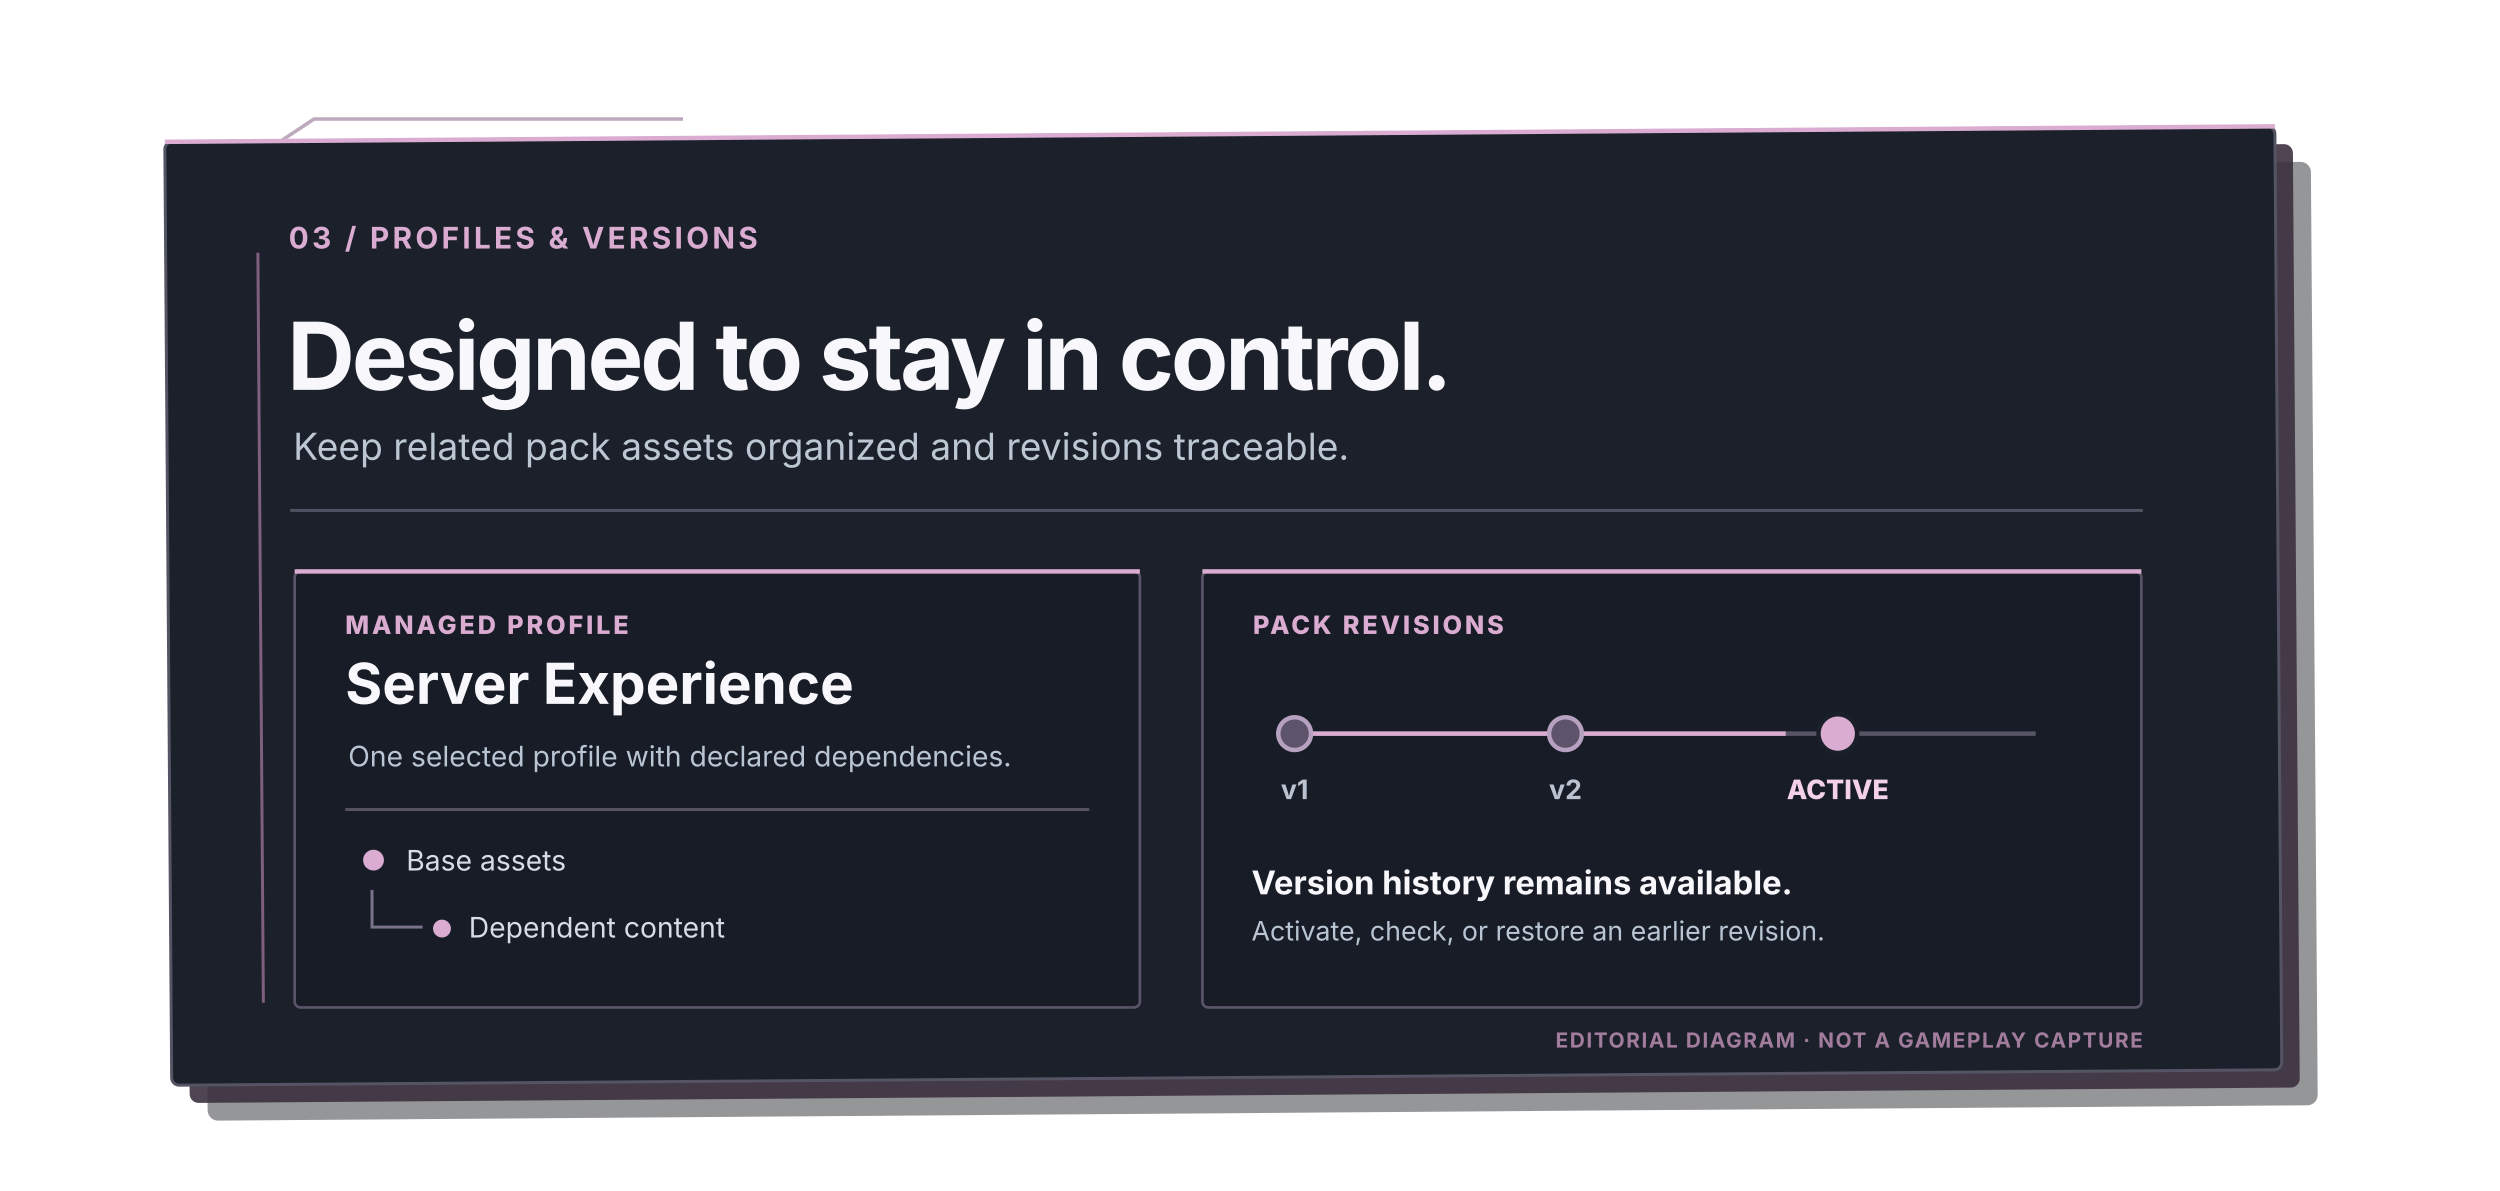
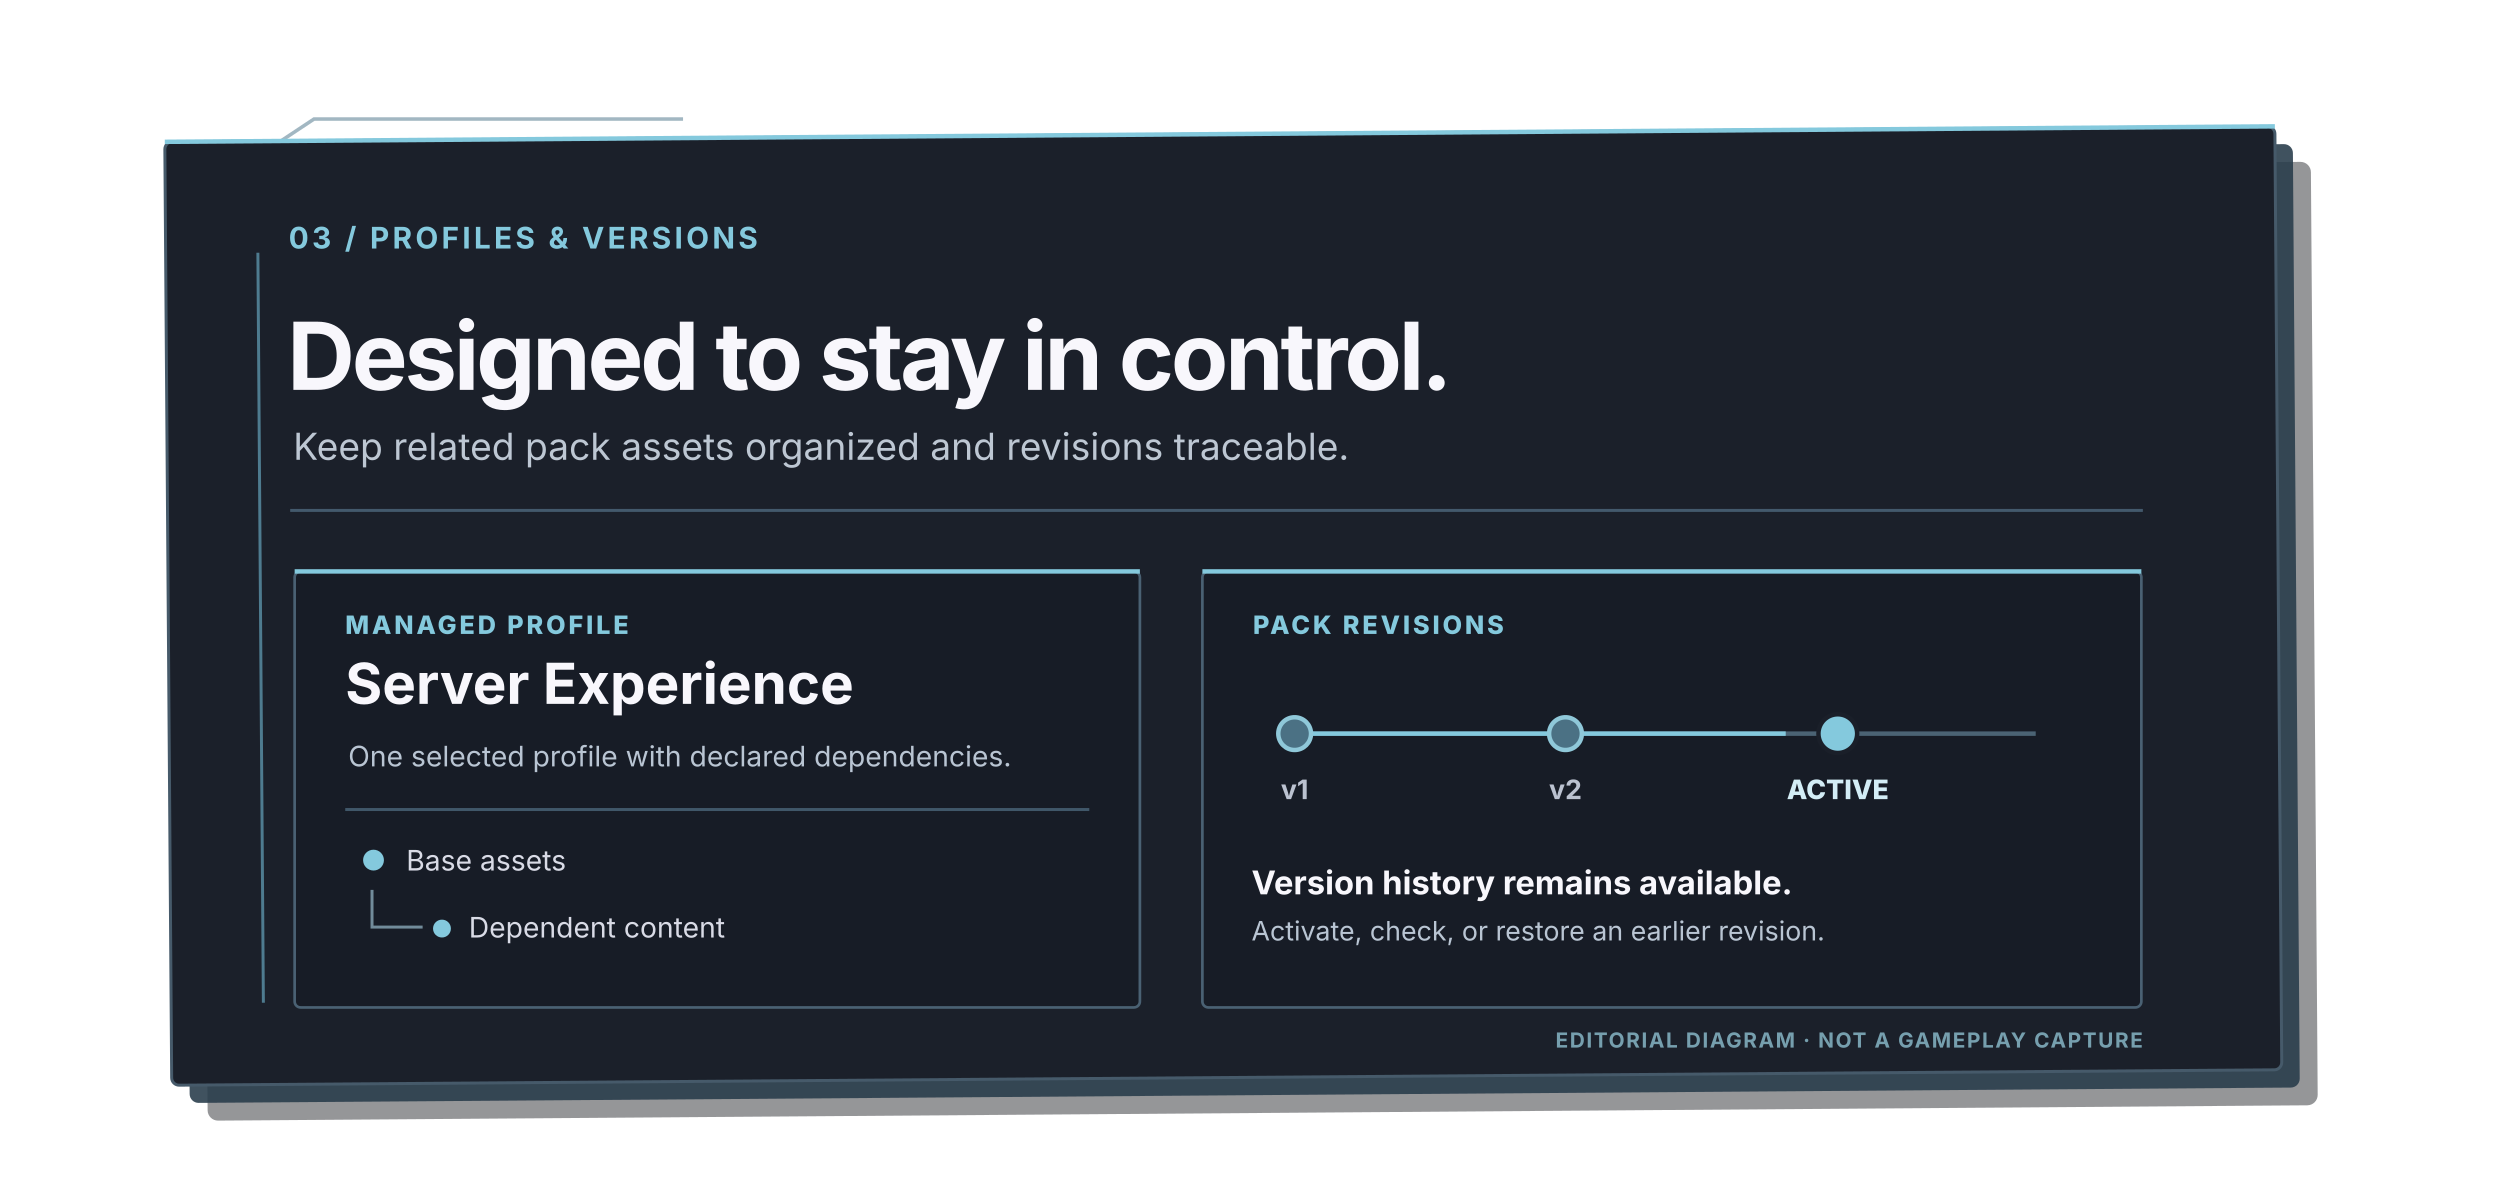
<svg xmlns="http://www.w3.org/2000/svg" width="1680" height="800" viewBox="0 0 1680 800" role="img" aria-label="Designed to stay in control.. Keep related pack assets organized and revisions traceable.">
-   <path d="M134 131L211 80H459" stroke="#7B567C" stroke-width="2.4" fill="none" opacity=".5" />
+   <path d="M134 131L211 80H459" stroke="#456F85" stroke-width="2.4" fill="none" opacity=".5" />
  <g transform="rotate(-.42 835 400)">
    <rect x="137" y="114" width="1418" height="634" rx="7" fill="#020409" opacity=".42" />
-     <rect x="125" y="102" width="1418" height="634" rx="6" fill="#392C3B" opacity=".88" />
-     <rect x="113" y="90" width="1418" height="634" rx="5" fill="#1B202A" stroke="#555465" stroke-width="2" />
-     <path d="M113 90H1531" stroke="#DBACD1" stroke-width="3" />
-     <path d="M175 165V669" stroke="#A576A1" stroke-width="2" opacity=".72" />
+     <rect x="125" y="102" width="1418" height="634" rx="6" fill="#273B4A" opacity=".88" />
+     <rect x="113" y="90" width="1418" height="634" rx="5" fill="#1B202A" stroke="#465A6A" stroke-width="2" />
+     <path d="M113 90H1531" stroke="#84C9DD" stroke-width="3" />
+     <path d="M175 165V669" stroke="#619EB5" stroke-width="2" opacity=".72" />
  </g>
  <g font-family="Inter,Arial,Helvetica,sans-serif">
-     <text x="194" y="167" font-size="20" font-weight="750" letter-spacing="2.2" fill="#DBACD1">03 / PROFILES &amp; VERSIONS</text>
+     <text x="194" y="167" font-size="20" font-weight="750" letter-spacing="2.2" fill="#84C9DD">03 / PROFILES &amp; VERSIONS</text>
    <text x="193" y="262" font-size="63" font-weight="745" letter-spacing="-2.1" fill="#F8F7FC">Designed to stay in control.</text>
    <text x="197" y="309" font-size="25" fill="#BDC7D3">Keep related pack assets organized and revisions traceable.</text>
-     <path d="M195 343H1440" stroke="#505462" stroke-width="2" />
-     <rect x="198" y="384" width="568" height="293" rx="4" fill="#171C26" stroke="#595467" stroke-width="1.8" />
-     <path d="M198 384H766" stroke="#DBACD1" stroke-width="3" />
-     <text x="232" y="426" fill="#DBACD1" font-size="17" font-weight="755" letter-spacing="1.9">MANAGED PROFILE</text>
+     <path d="M195 343H1440" stroke="#43596C" stroke-width="2" />
+     <rect x="198" y="384" width="568" height="293" rx="4" fill="#171C26" stroke="#4A6173" stroke-width="1.8" />
+     <path d="M198 384H766" stroke="#84C9DD" stroke-width="3" />
+     <text x="232" y="426" fill="#84C9DD" font-size="17" font-weight="755" letter-spacing="1.9">MANAGED PROFILE</text>
    <text x="232" y="473" fill="#F8F7FC" font-size="38" font-weight="730">Server Experience</text>
    <text x="234" y="515" fill="#B9C5D3" font-size="19">One selected profile with declared dependencies.</text>
-     <path d="M232 544H732" stroke="#555361" stroke-width="2" />
-     <circle cx="251" cy="578" r="7" fill="#DBACD1" />
+     <path d="M232 544H732" stroke="#405769" stroke-width="2" />
+     <circle cx="251" cy="578" r="7" fill="#84C9DD" />
    <text x="273" y="585" fill="#D9DBE6" font-size="19">Base assets</text>
-     <path d="M250 598V623H284" stroke="#797288" stroke-width="2" fill="none" />
-     <circle cx="297" cy="624" r="6" fill="#DBACD1" />
+     <path d="M250 598V623H284" stroke="#718B9A" stroke-width="2" fill="none" />
+     <circle cx="297" cy="624" r="6" fill="#84C9DD" />
    <text x="315" y="630" fill="#D9DBE6" font-size="19">Dependent content</text>
    <g>
-       <rect x="808" y="384" width="631" height="293" rx="4" fill="#171C26" stroke="#595467" stroke-width="1.8" />
-       <path d="M808 384H1439" stroke="#DBACD1" stroke-width="3" />
-       <text x="842" y="426" fill="#DBACD1" font-size="17" font-weight="755" letter-spacing="1.9">PACK REVISIONS</text>
-       <path d="M870 493H1368" stroke="#575565" stroke-width="3" />
-       <path d="M870 493H1200" stroke="#DBACD1" stroke-width="3" />
-       <circle cx="870" cy="493" r="11" fill="#5D536A" stroke="#B7A1C0" stroke-width="3" />
-       <circle cx="1052" cy="493" r="11" fill="#5D536A" stroke="#B7A1C0" stroke-width="3" />
-       <circle cx="1235" cy="493" r="13" fill="#DBACD1" stroke="#1A1F29" stroke-width="3" />
+       <rect x="808" y="384" width="631" height="293" rx="4" fill="#171C26" stroke="#4A6173" stroke-width="1.8" />
+       <path d="M808 384H1439" stroke="#84C9DD" stroke-width="3" />
+       <text x="842" y="426" fill="#84C9DD" font-size="17" font-weight="755" letter-spacing="1.9">PACK REVISIONS</text>
+       <path d="M870 493H1368" stroke="#4B6374" stroke-width="3" />
+       <path d="M870 493H1200" stroke="#84C9DD" stroke-width="3" />
+       <circle cx="870" cy="493" r="11" fill="#4B7184" stroke="#8FC8D9" stroke-width="3" />
+       <circle cx="1052" cy="493" r="11" fill="#4B7184" stroke="#8FC8D9" stroke-width="3" />
+       <circle cx="1235" cy="493" r="13" fill="#84C9DD" stroke="#1A1F29" stroke-width="3" />
      <text x="870" y="537" text-anchor="middle" fill="#BBC2D0" font-size="18" font-weight="700">v1</text>
      <text x="1052" y="537" text-anchor="middle" fill="#BBC2D0" font-size="18" font-weight="700">v2</text>
-       <text x="1235" y="537" text-anchor="middle" fill="#F3D1E7" font-size="18" font-weight="760">ACTIVE</text>
+       <text x="1235" y="537" text-anchor="middle" fill="#D3EDF6" font-size="18" font-weight="760">ACTIVE</text>
      <text x="841" y="601" fill="#F8F7FC" font-size="22" font-weight="735">Version history remains available.</text>
      <text x="841" y="632" fill="#B9C5D3" font-size="18">Activate, check, or restore an earlier revision.</text>
    </g>
-     <text x="1440" y="704" text-anchor="end" font-size="14" font-weight="680" letter-spacing="1.05" fill="#A27C9D">EDITORIAL DIAGRAM · NOT A GAMEPLAY CAPTURE</text>
+     <text x="1440" y="704" text-anchor="end" font-size="14" font-weight="680" letter-spacing="1.05" fill="#769FAE">EDITORIAL DIAGRAM · NOT A GAMEPLAY CAPTURE</text>
  </g>
</svg>
